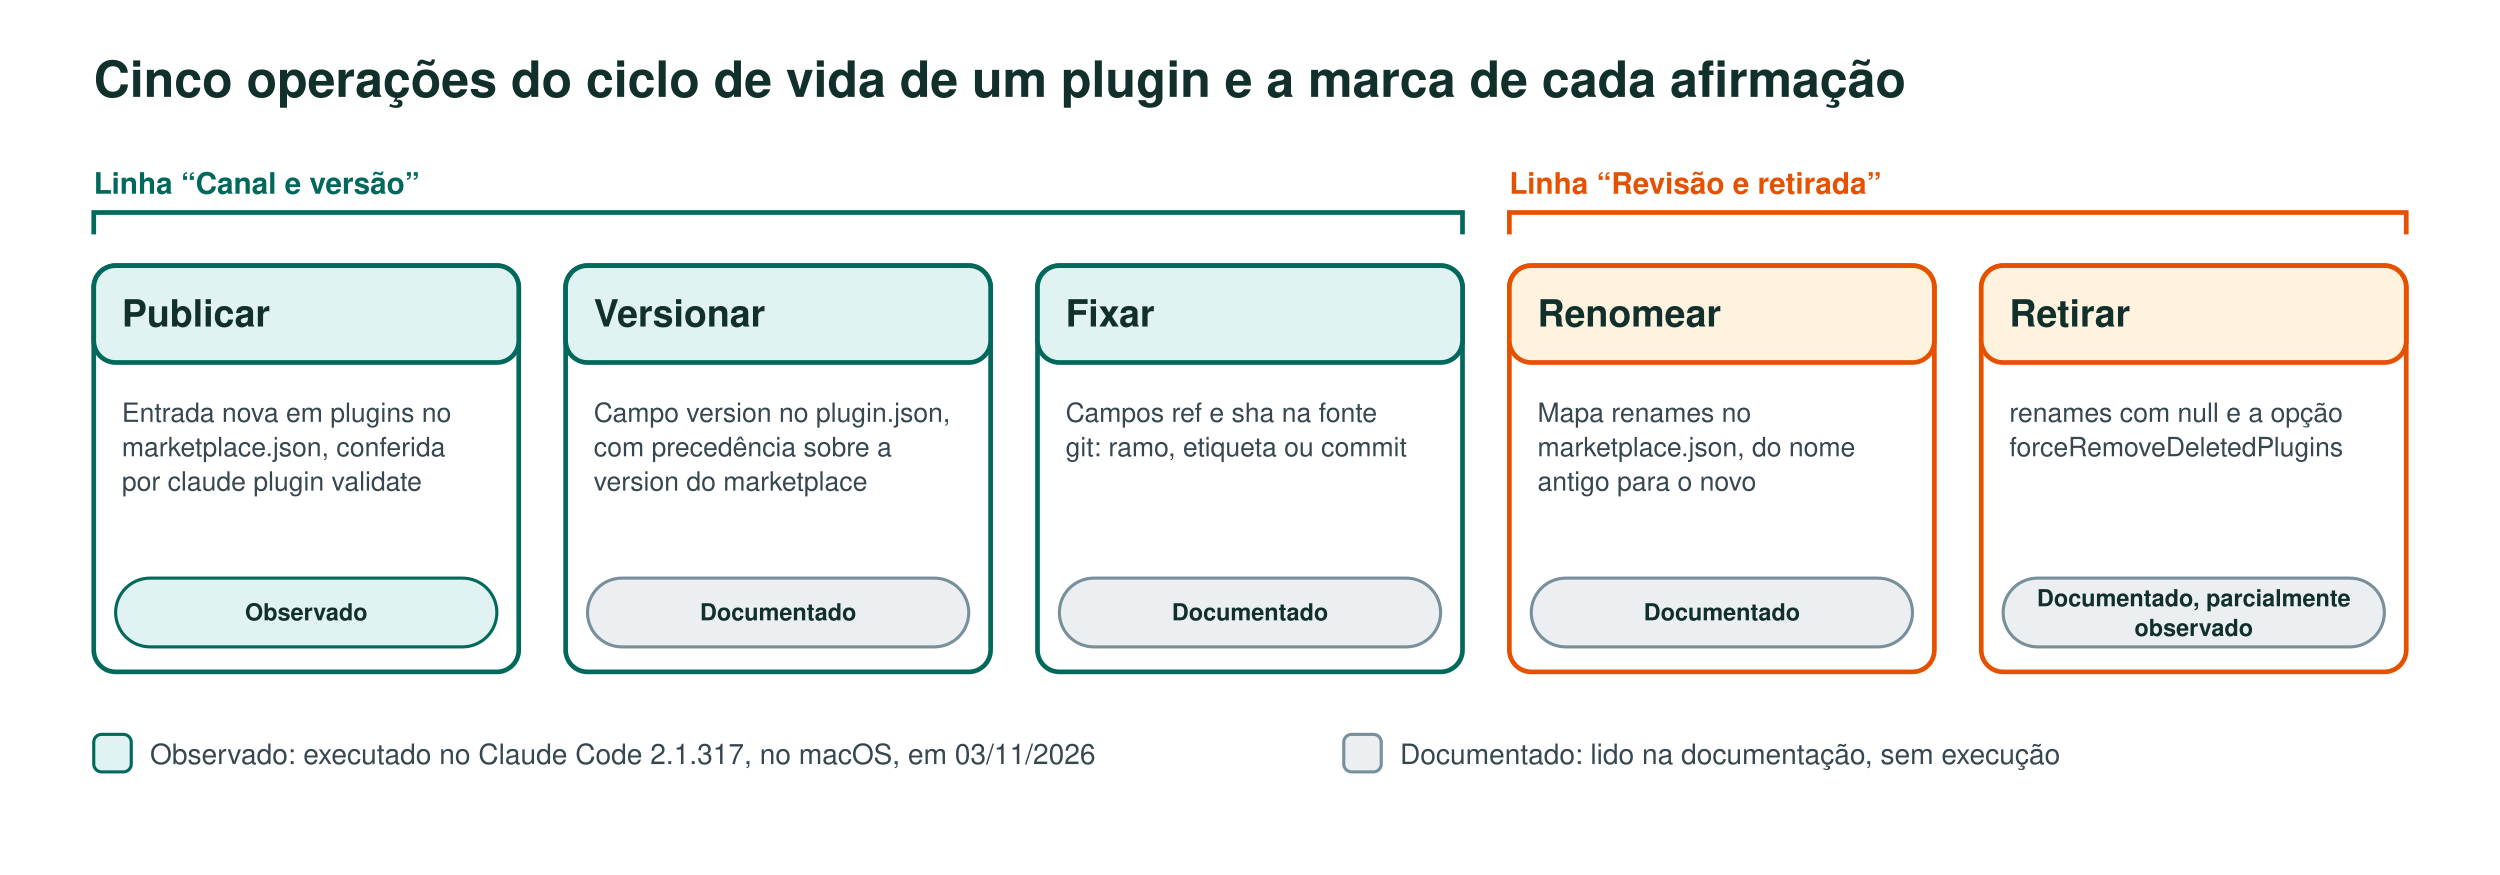
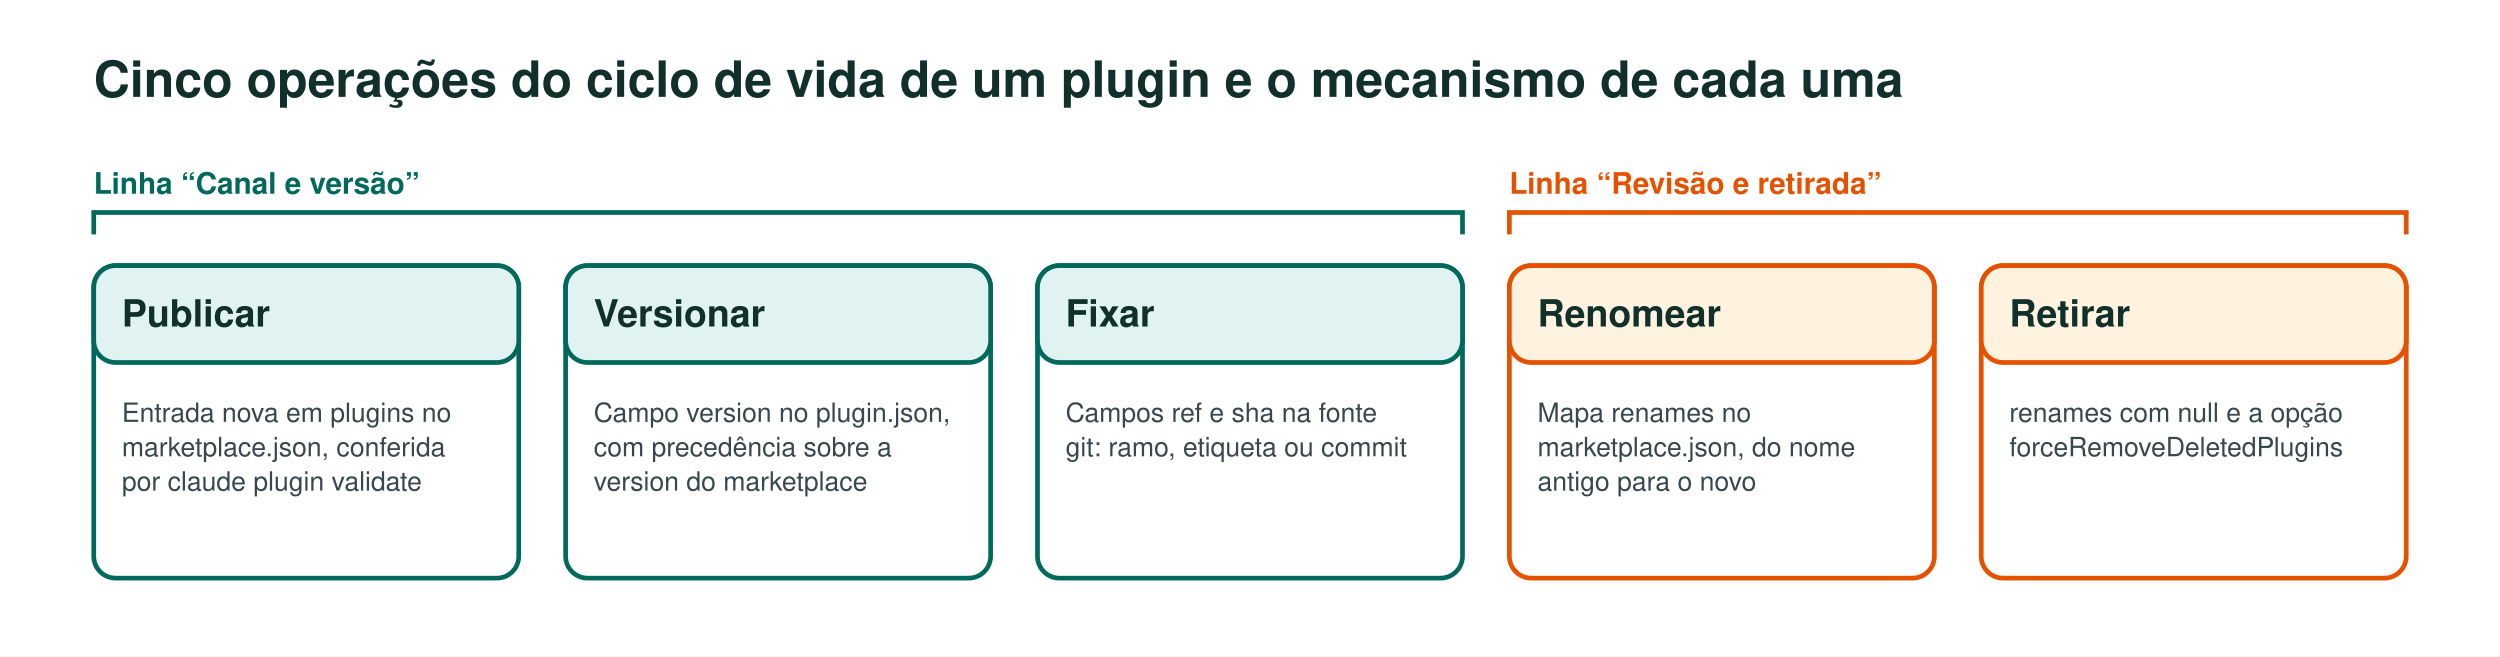
- <svg xmlns="http://www.w3.org/2000/svg" viewBox="0 0 1600 560" font-family="Helvetica, Arial, sans-serif">
+ <svg xmlns="http://www.w3.org/2000/svg" viewBox="0 0 1600 420" font-family="Helvetica, Arial, sans-serif">
  <defs>
    <marker id="sv" viewBox="0 0 10 10" refX="9" refY="5" markerWidth="7" markerHeight="7" orient="auto-start-reverse">
      <path d="M0,0 L10,5 L0,10 z" fill="#00695c" />
    </marker>
    <marker id="sl" viewBox="0 0 10 10" refX="9" refY="5" markerWidth="7" markerHeight="7" orient="auto-start-reverse">
      <path d="M0,0 L10,5 L0,10 z" fill="#e65100" />
    </marker>
    <marker id="sn" viewBox="0 0 10 10" refX="9" refY="5" markerWidth="7" markerHeight="7" orient="auto-start-reverse">
      <path d="M0,0 L10,5 L0,10 z" fill="#78909c" />
    </marker>
  </defs>
-   <rect width="1600" height="560" fill="#ffffff" />
-   <text x="60" y="62" font-size="32" font-weight="bold" fill="#12302b">Cinco operações do ciclo de vida de um plugin e a marca de cada afirmação</text>
-   <rect x="60" y="170" width="272" height="260" rx="14" fill="#ffffff" stroke="#00695c" stroke-width="3" />
+   <rect width="1600" height="420" fill="#ffffff" />
+   <text x="60" y="62" font-size="32" font-weight="bold" fill="#12302b">Cinco operações do ciclo de vida de um plugin e o mecanismo de cada uma</text>
+   <rect x="60" y="170" width="272" height="200" rx="14" fill="#ffffff" stroke="#00695c" stroke-width="3" />
  <rect x="60" y="170" width="272" height="62" rx="14" fill="#e0f2f1" stroke="#00695c" stroke-width="3" />
  <text x="78" y="209" font-size="24" font-weight="bold" fill="#12302b">Publicar</text>
  <text x="78" y="270" font-size="17" fill="#37474f">Entrada nova em plugins no</text>
  <text x="78" y="292" font-size="17" fill="#37474f">marketplace.json, conferida</text>
  <text x="78" y="314" font-size="17" fill="#37474f">por claude plugin validate</text>
-   <rect x="74" y="370" width="244" height="44" rx="22" fill="#e0f2f1" stroke="#00695c" stroke-width="2" />
-   <text x="196" y="397" font-size="15" font-weight="bold" text-anchor="middle" fill="#12302b">Observado</text>
-   <rect x="362" y="170" width="272" height="260" rx="14" fill="#ffffff" stroke="#00695c" stroke-width="3" />
+   <rect x="362" y="170" width="272" height="200" rx="14" fill="#ffffff" stroke="#00695c" stroke-width="3" />
  <rect x="362" y="170" width="272" height="62" rx="14" fill="#e0f2f1" stroke="#00695c" stroke-width="3" />
  <text x="380" y="209" font-size="24" font-weight="bold" fill="#12302b">Versionar</text>
  <text x="380" y="270" font-size="17" fill="#37474f">Campo version no plugin.json,</text>
  <text x="380" y="292" font-size="17" fill="#37474f">com precedência sobre a</text>
  <text x="380" y="314" font-size="17" fill="#37474f">version do marketplace</text>
-   <rect x="376" y="370" width="244" height="44" rx="22" fill="#eceff1" stroke="#78909c" stroke-width="2" />
-   <text x="498" y="397" font-size="15" font-weight="bold" text-anchor="middle" fill="#12302b">Documentado</text>
-   <rect x="664" y="170" width="272" height="260" rx="14" fill="#ffffff" stroke="#00695c" stroke-width="3" />
+   <rect x="664" y="170" width="272" height="200" rx="14" fill="#ffffff" stroke="#00695c" stroke-width="3" />
  <rect x="664" y="170" width="272" height="62" rx="14" fill="#e0f2f1" stroke="#00695c" stroke-width="3" />
  <text x="682" y="209" font-size="24" font-weight="bold" fill="#12302b">Fixar</text>
  <text x="682" y="270" font-size="17" fill="#37474f">Campos ref e sha na fonte</text>
  <text x="682" y="292" font-size="17" fill="#37474f">git: ramo, etiqueta ou commit</text>
-   <rect x="678" y="370" width="244" height="44" rx="22" fill="#eceff1" stroke="#78909c" stroke-width="2" />
-   <text x="800" y="397" font-size="15" font-weight="bold" text-anchor="middle" fill="#12302b">Documentado</text>
-   <rect x="966" y="170" width="272" height="260" rx="14" fill="#ffffff" stroke="#e65100" stroke-width="3" />
+   <rect x="966" y="170" width="272" height="200" rx="14" fill="#ffffff" stroke="#e65100" stroke-width="3" />
  <rect x="966" y="170" width="272" height="62" rx="14" fill="#fff3e0" stroke="#e65100" stroke-width="3" />
  <text x="984" y="209" font-size="24" font-weight="bold" fill="#12302b">Renomear</text>
  <text x="984" y="270" font-size="17" fill="#37474f">Mapa renames no</text>
  <text x="984" y="292" font-size="17" fill="#37474f">marketplace.json, do nome</text>
  <text x="984" y="314" font-size="17" fill="#37474f">antigo para o novo</text>
-   <rect x="980" y="370" width="244" height="44" rx="22" fill="#eceff1" stroke="#78909c" stroke-width="2" />
-   <text x="1102" y="397" font-size="15" font-weight="bold" text-anchor="middle" fill="#12302b">Documentado</text>
-   <rect x="1268" y="170" width="272" height="260" rx="14" fill="#ffffff" stroke="#e65100" stroke-width="3" />
+   <rect x="1268" y="170" width="272" height="200" rx="14" fill="#ffffff" stroke="#e65100" stroke-width="3" />
  <rect x="1268" y="170" width="272" height="62" rx="14" fill="#fff3e0" stroke="#e65100" stroke-width="3" />
  <text x="1286" y="209" font-size="24" font-weight="bold" fill="#12302b">Retirar</text>
  <text x="1286" y="270" font-size="17" fill="#37474f">renames com null e a opção</text>
  <text x="1286" y="292" font-size="17" fill="#37474f">forceRemoveDeletedPlugins</text>
-   <rect x="1282" y="370" width="244" height="44" rx="22" fill="#eceff1" stroke="#78909c" stroke-width="2" />
-   <text x="1404" y="388" font-size="15" font-weight="bold" text-anchor="middle" fill="#12302b">Documentado, parcialmente</text>
-   <text x="1404" y="407" font-size="15" font-weight="bold" text-anchor="middle" fill="#12302b">observado</text>
  <path d="M60,150 L60,136 L936,136 L936,150" fill="none" stroke="#00695c" stroke-width="3" />
  <text x="60" y="124" font-size="19" font-weight="bold" fill="#00695c">Linha “Canal e versão”</text>
  <path d="M966,150 L966,136 L1540,136 L1540,150" fill="none" stroke="#e65100" stroke-width="3" />
  <text x="966" y="124" font-size="19" font-weight="bold" fill="#e65100">Linha “Revisão e retirada”</text>
-   <rect x="60" y="470" width="24" height="24" rx="5" fill="#e0f2f1" stroke="#00695c" stroke-width="2" />
-   <text x="96" y="489" font-size="18" fill="#37474f">Observado: executado no Claude Code 2.1.317, no macOS, em 03/11/2026</text>
-   <rect x="860" y="470" width="24" height="24" rx="5" fill="#eceff1" stroke="#78909c" stroke-width="2" />
-   <text x="896" y="489" font-size="18" fill="#37474f">Documentado: lido na documentação, sem execução</text>
</svg>
